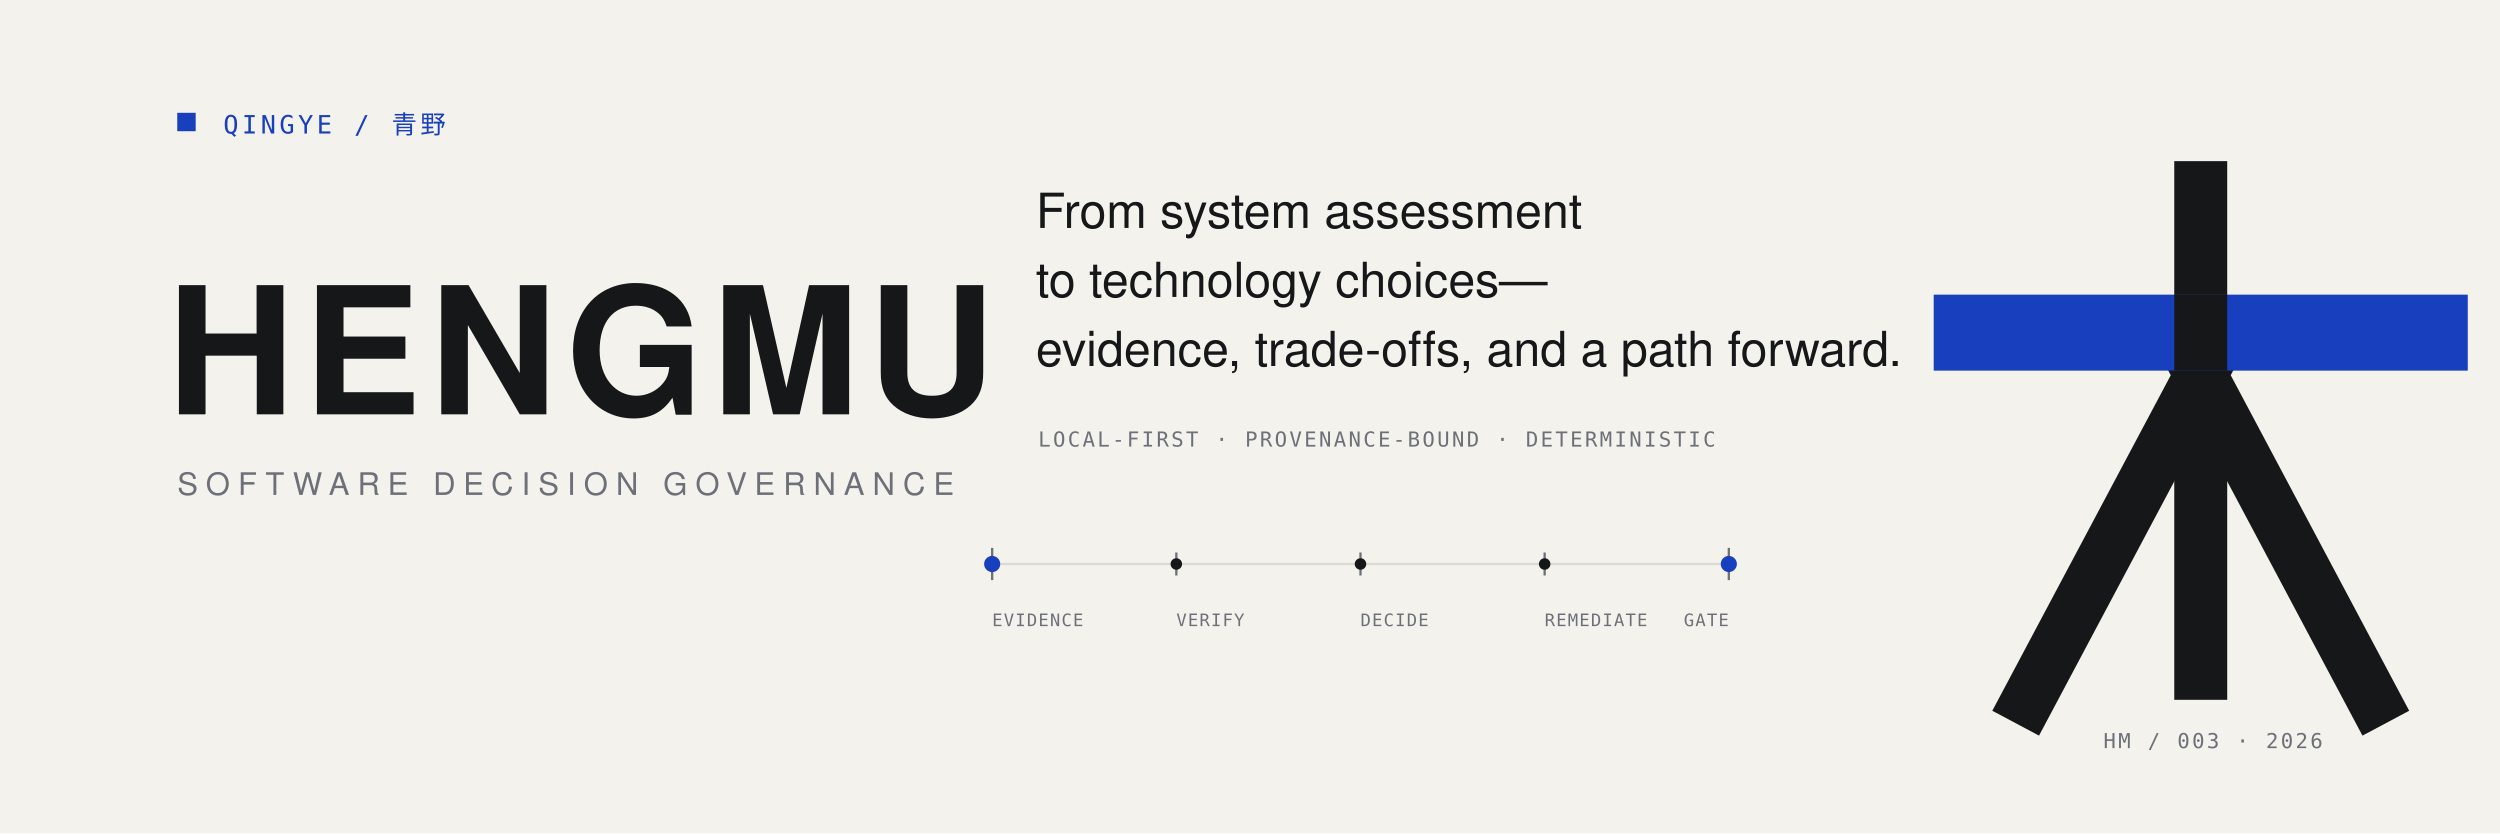
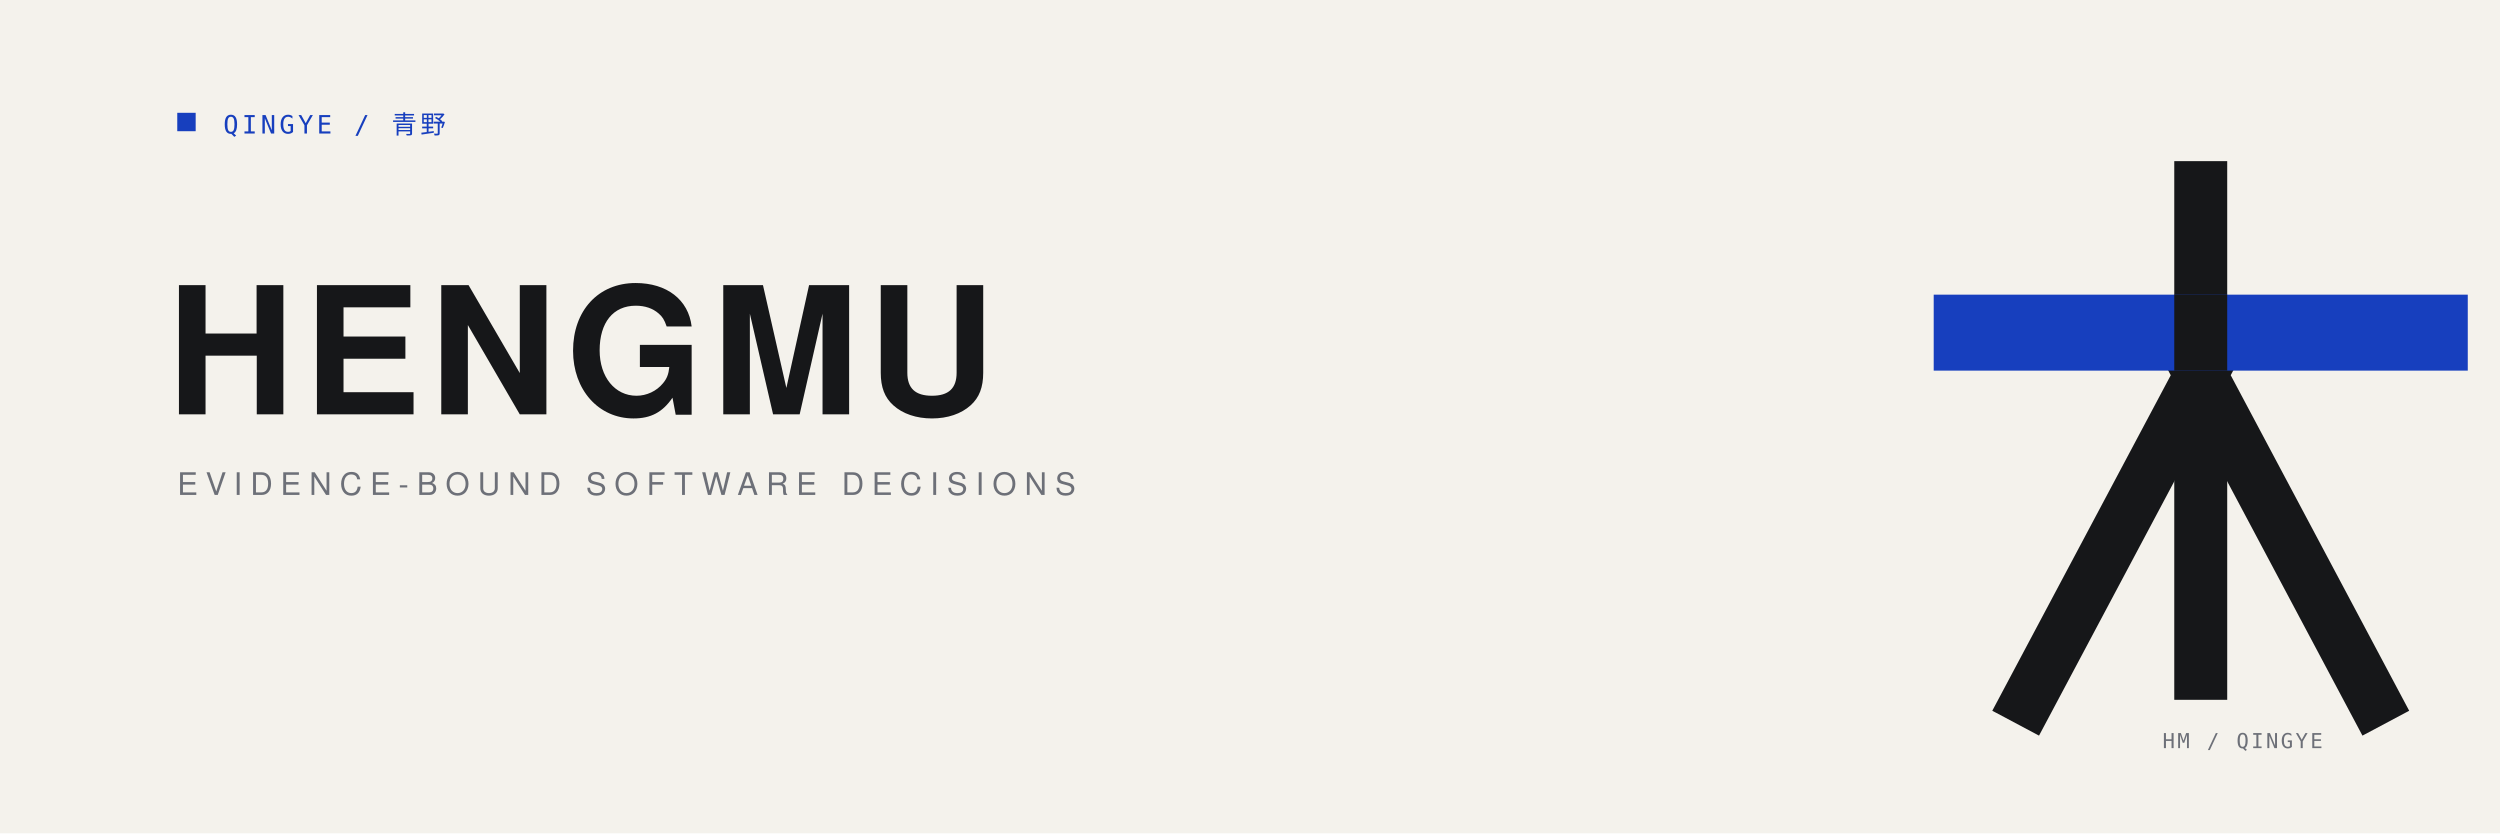
<svg xmlns="http://www.w3.org/2000/svg" width="2172" height="724" viewBox="0 0 2172 724" role="img" aria-labelledby="title desc">
  <rect width="2172" height="724" fill="#F4F2EC" />
  <rect x="154" y="98" width="16" height="16" fill="#173FBE" />
  <text x="194" y="116" fill="#173FBE" font-family="Menlo, Monaco, monospace" font-size="22" letter-spacing="3">QINGYE / 青野</text>
  <text x="145" y="360" fill="#161719" font-family="Helvetica Neue, Helvetica, Arial, sans-serif" font-size="154" font-weight="700" letter-spacing="7">HENGMU</text>
-   <text x="154" y="430" fill="#6D7078" font-family="Helvetica Neue, Helvetica, Arial, sans-serif" font-size="27" letter-spacing="7">SOFTWARE DECISION GOVERNANCE</text>
-   <text x="900" y="198" fill="#161719" font-family="Helvetica Neue, Helvetica, Arial, sans-serif" font-size="42" font-weight="400">From system assessment</text>
-   <text x="900" y="258" fill="#161719" font-family="Helvetica Neue, Helvetica, Arial, sans-serif" font-size="42" font-weight="400">to technology choices—</text>
-   <text x="900" y="318" fill="#161719" font-family="Helvetica Neue, Helvetica, Arial, sans-serif" font-size="42" font-weight="400">evidence, trade-offs, and a path forward.</text>
-   <text x="902" y="388" fill="#6D7078" font-family="Menlo, Monaco, monospace" font-size="18" letter-spacing="2">LOCAL-FIRST · PROVENANCE-BOUND · DETERMINISTIC</text>
-   <path d="M862 490h640" fill="none" stroke="#D9D9D2" stroke-width="2" />
-   <path d="M862 476v28M1022 480v20M1182 480v20M1342 480v20M1502 476v28" fill="none" stroke="#6D7078" stroke-width="2" />
-   <circle cx="862" cy="490" r="7" fill="#173FBE" />
-   <circle cx="1022" cy="490" r="5" fill="#161719" />
-   <circle cx="1182" cy="490" r="5" fill="#161719" />
-   <circle cx="1342" cy="490" r="5" fill="#161719" />
-   <circle cx="1502" cy="490" r="7" fill="#173FBE" />
-   <g fill="#6D7078" font-family="Menlo, Monaco, monospace" font-size="15" letter-spacing="1">
-     <text x="862" y="544">EVIDENCE</text>
-     <text x="1022" y="544">VERIFY</text>
-     <text x="1182" y="544">DECIDE</text>
-     <text x="1342" y="544">REMEDIATE</text>
-     <text x="1502" y="544" text-anchor="end">GATE</text>
-   </g>
+   <text x="154" y="430" fill="#6D7078" font-family="Helvetica Neue, Helvetica, Arial, sans-serif" font-size="27" letter-spacing="7">EVIDENCE-BOUND SOFTWARE DECISIONS</text>
  <g transform="translate(1680 76)">
    <path d="M232 250 82 532M232 250 382 532" fill="none" stroke="#161719" stroke-width="46" stroke-linecap="square" />
    <path d="M232 64v468" fill="none" stroke="#161719" stroke-width="46" />
    <path d="M0 180h464v66H0z" fill="#173FBE" />
    <path d="M209 180h46v66h-46z" fill="#161719" />
  </g>
-   <text x="2018" y="650" text-anchor="end" fill="#6D7078" font-family="Menlo, Monaco, monospace" font-size="18" letter-spacing="2">HM / 003 · 2026</text>
+   <text x="2018" y="650" text-anchor="end" fill="#6D7078" font-family="Menlo, Monaco, monospace" font-size="18" letter-spacing="2">HM / QINGYE</text>
</svg>
